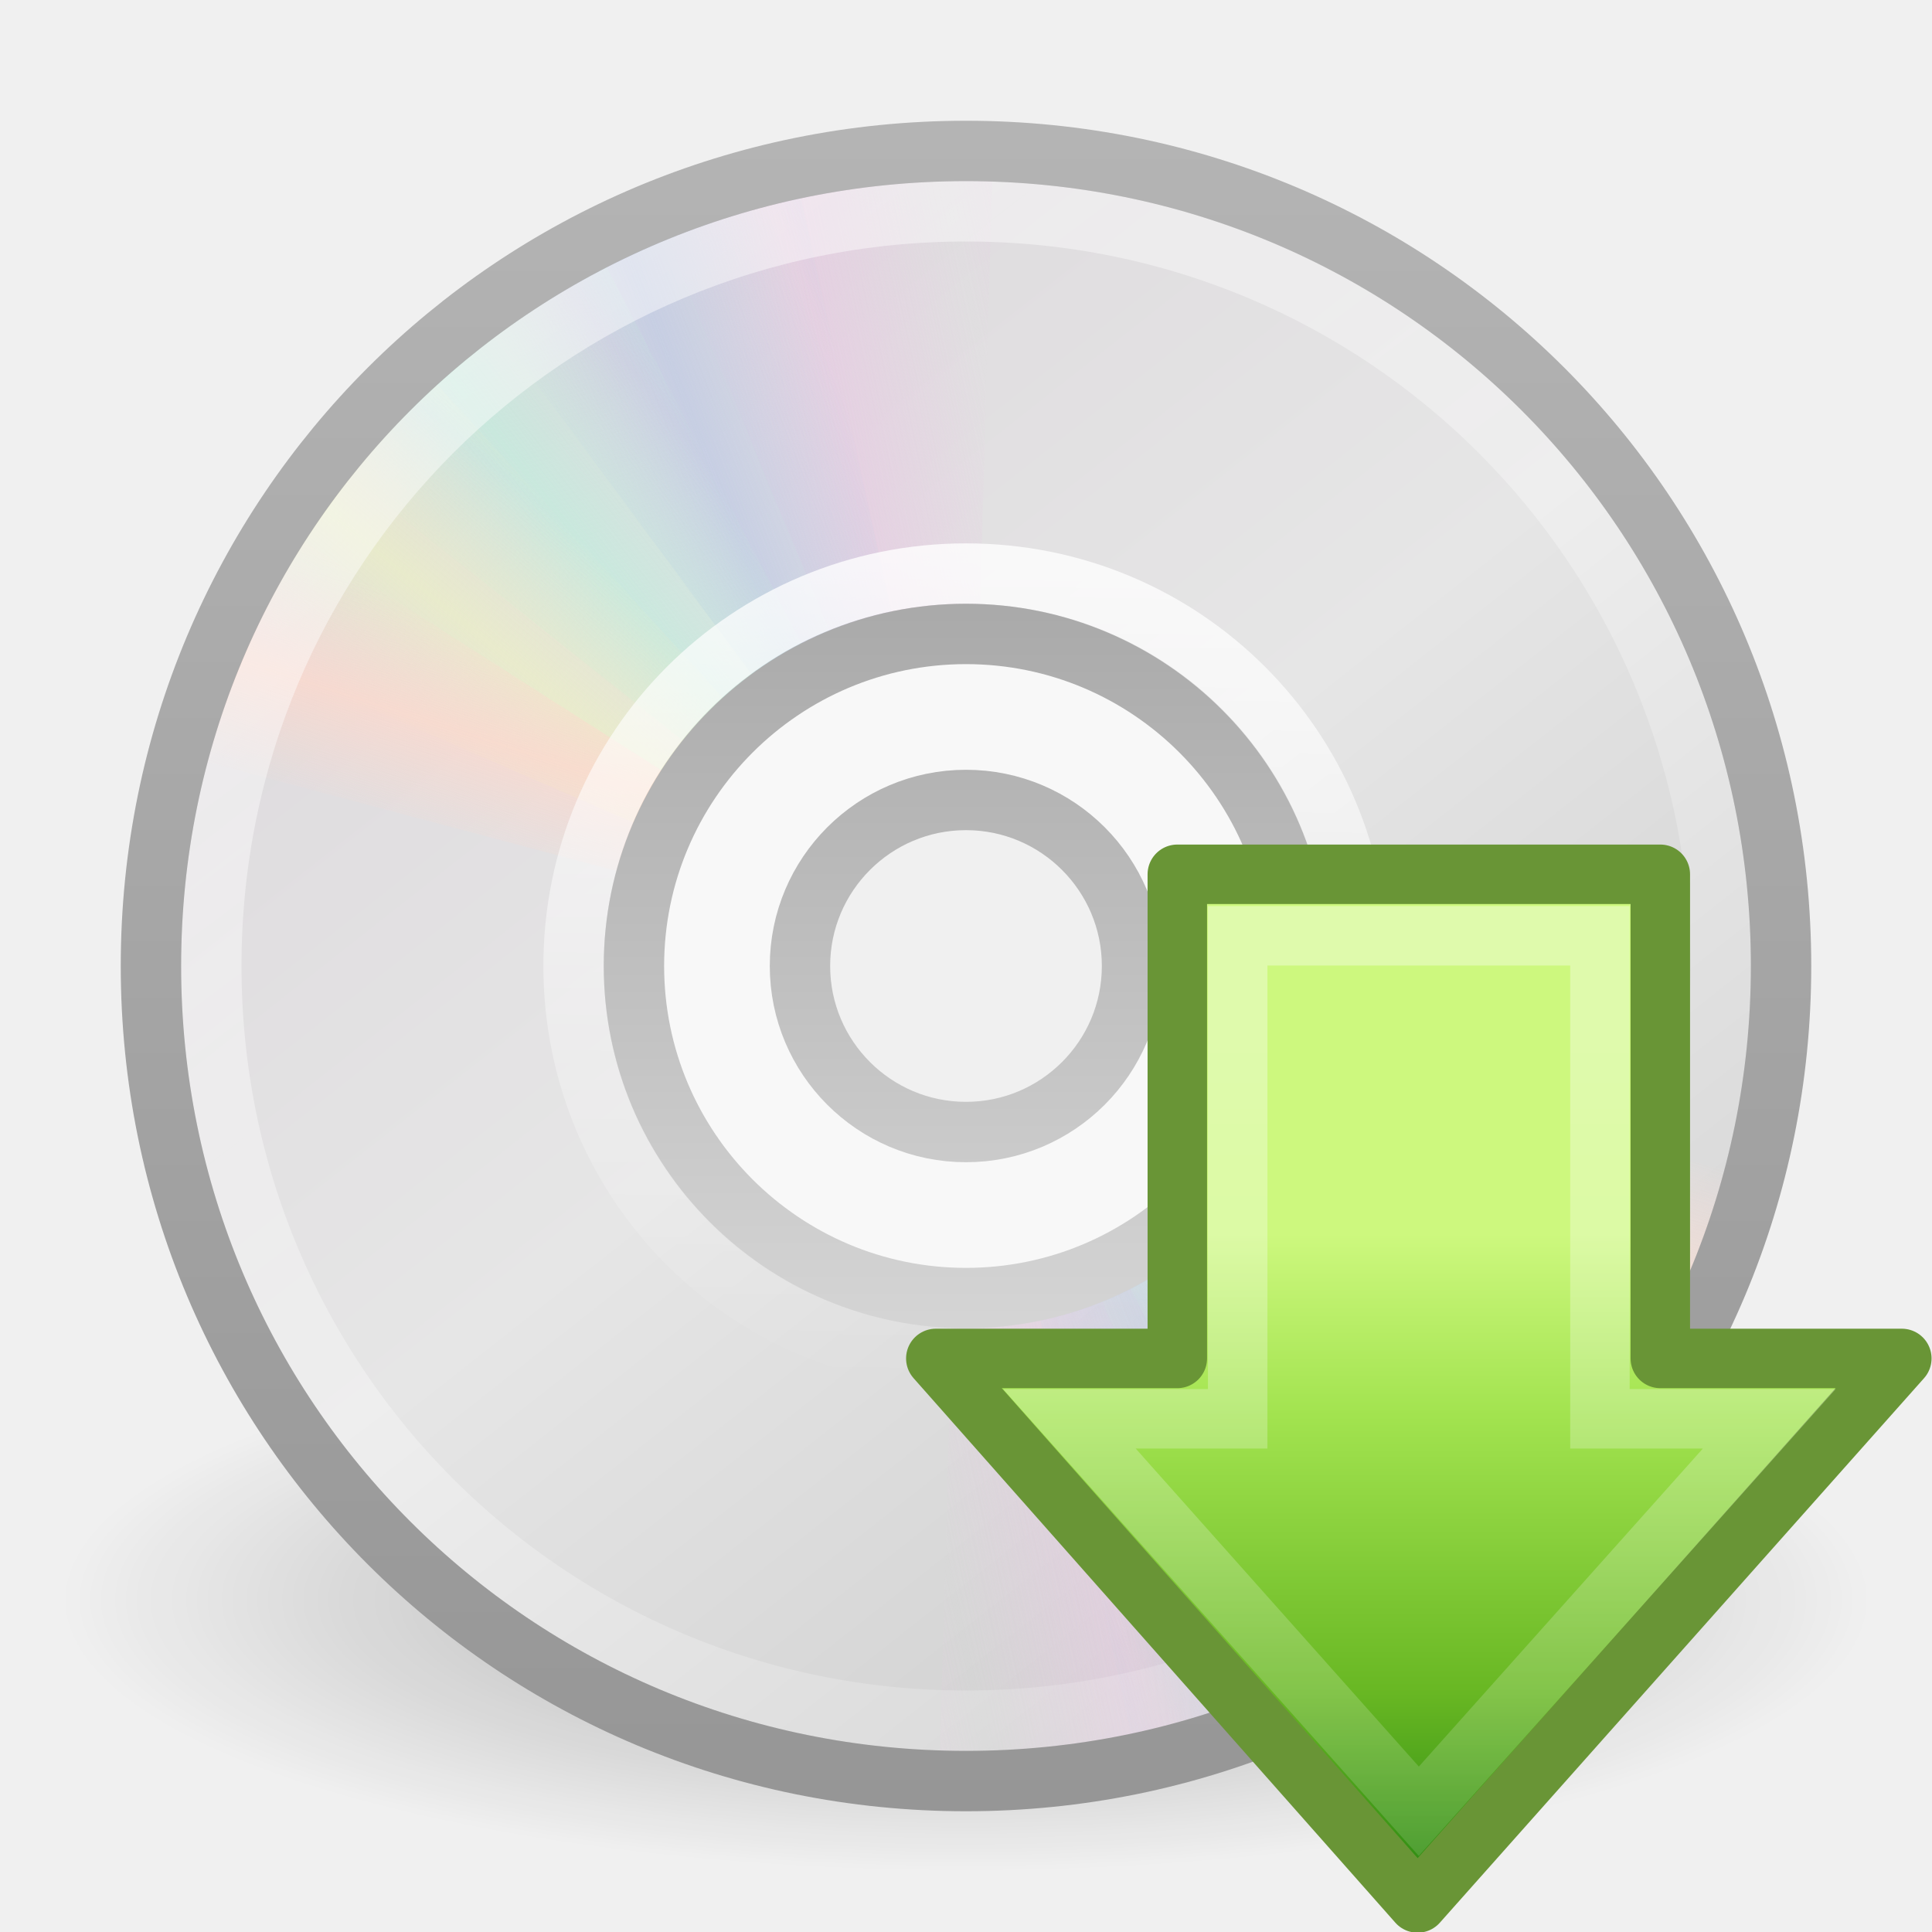
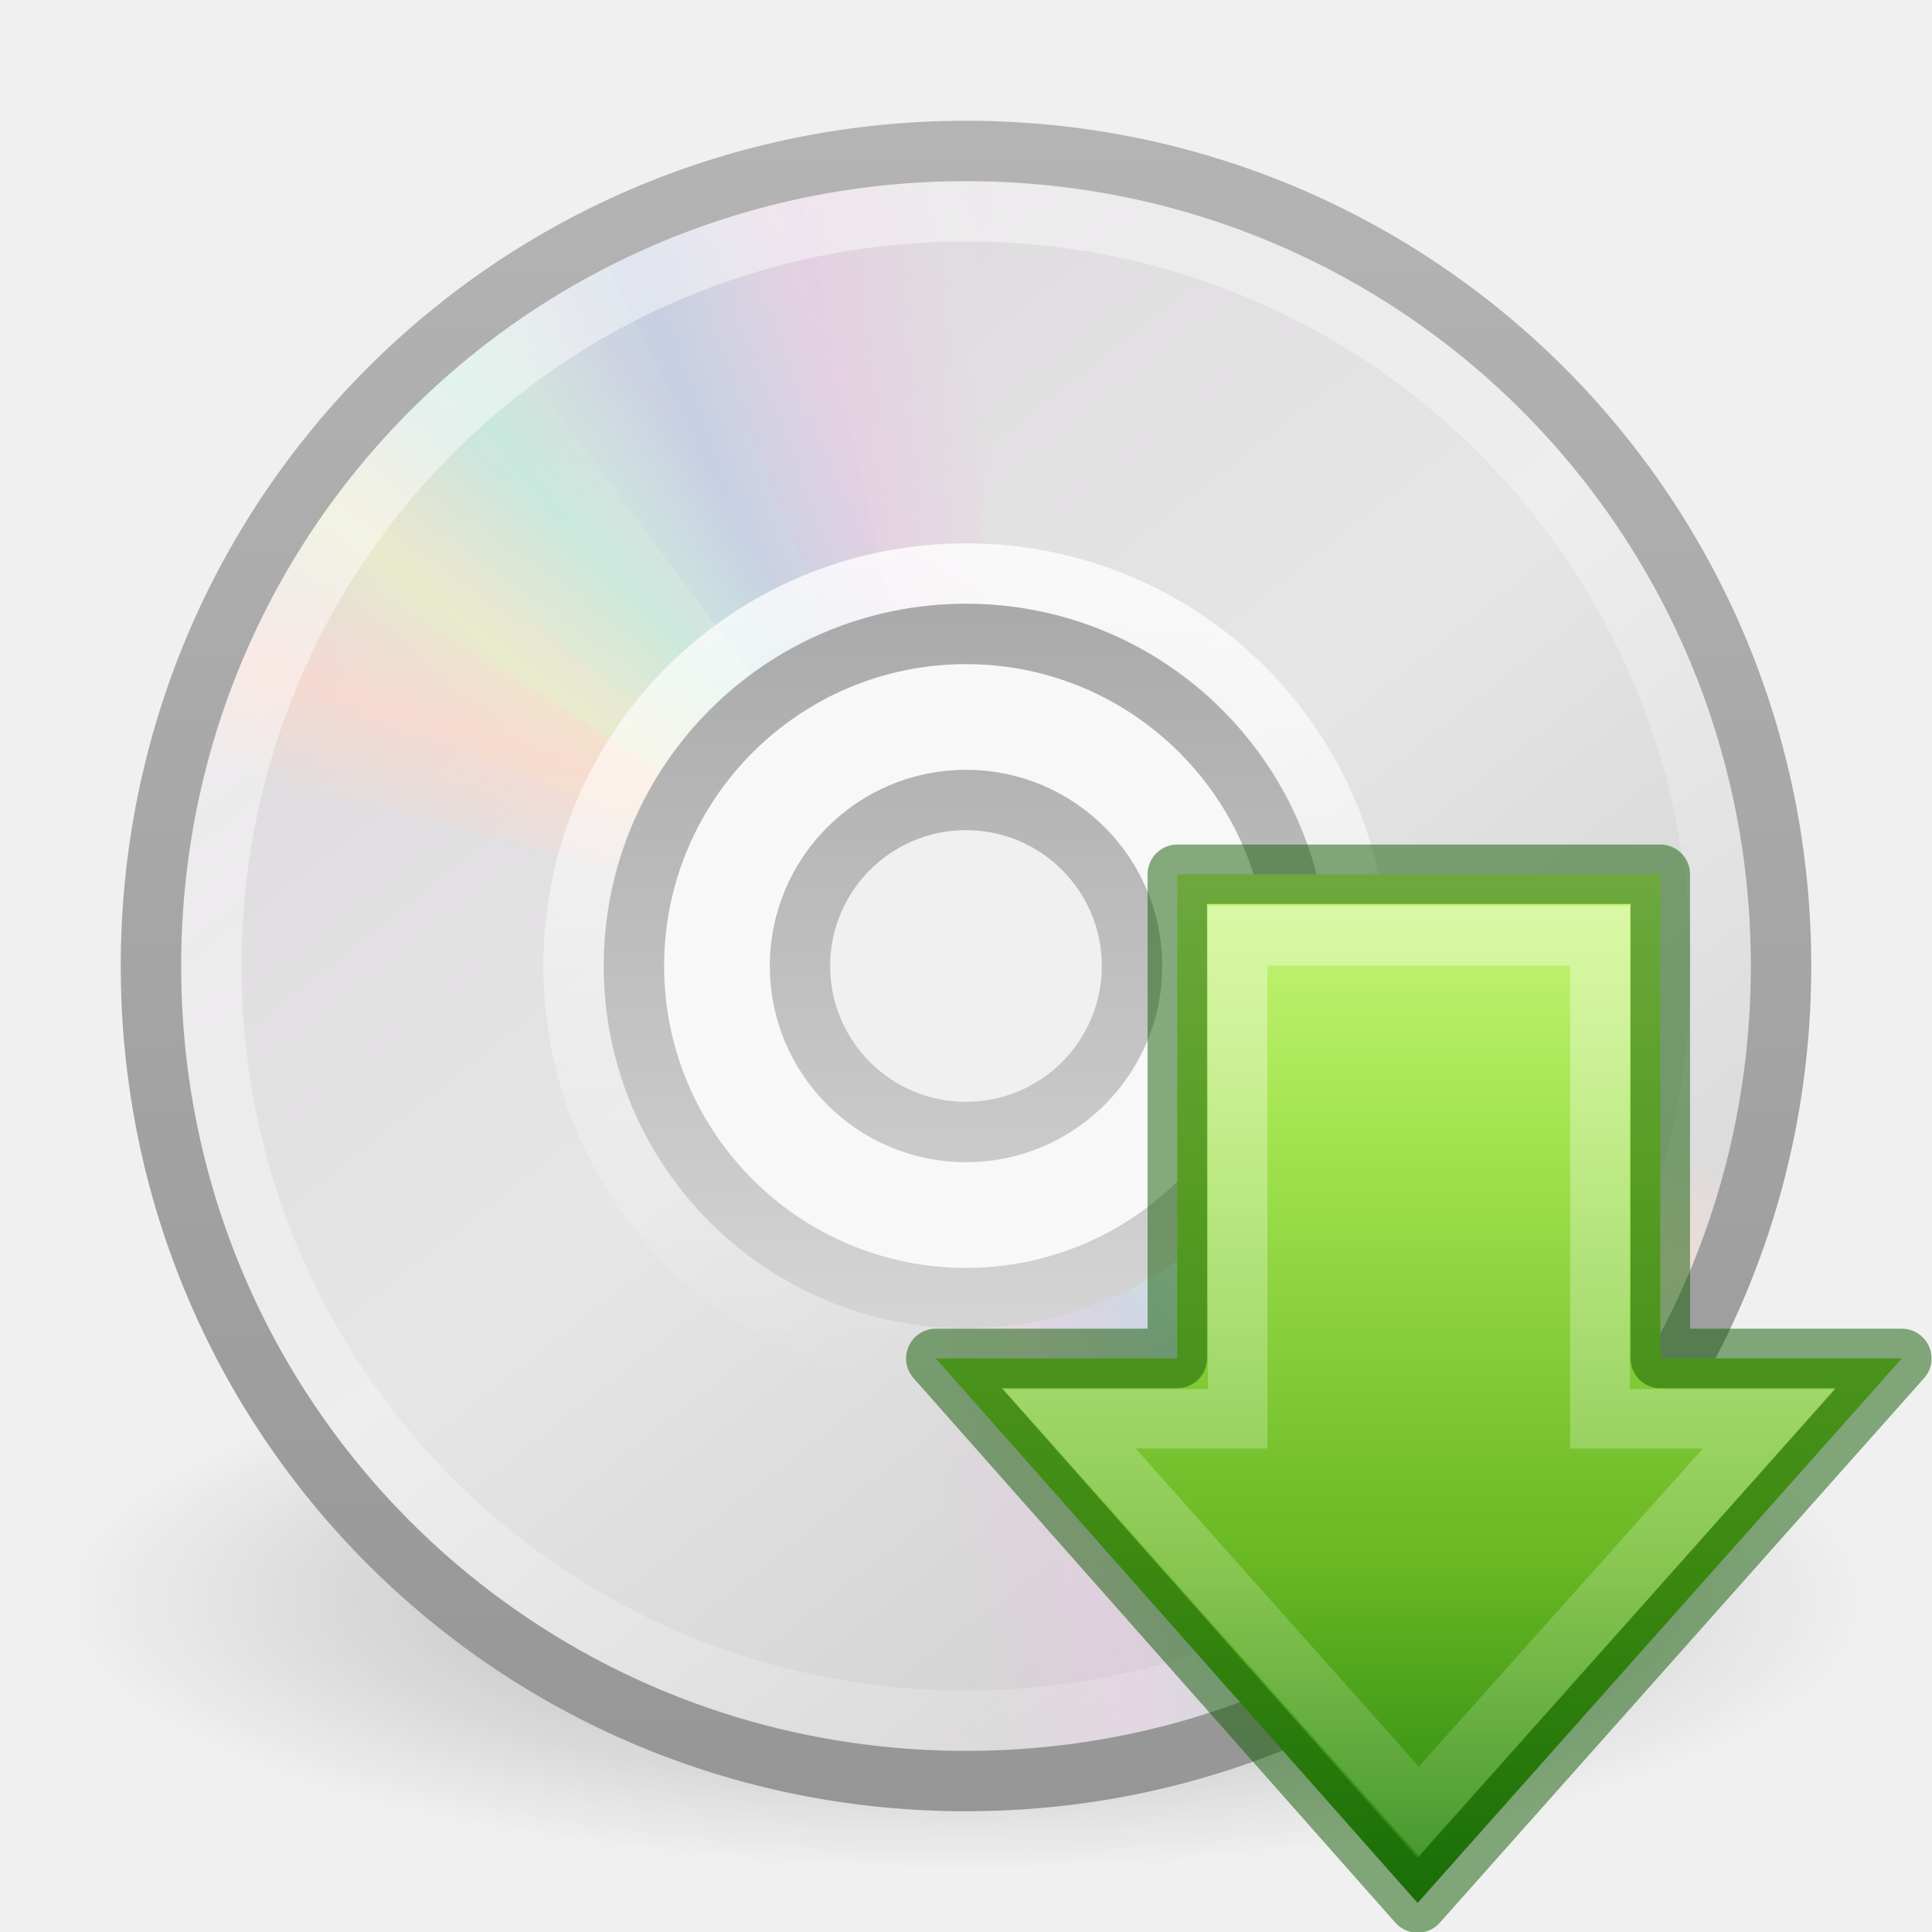
<svg xmlns="http://www.w3.org/2000/svg" xmlns:xlink="http://www.w3.org/1999/xlink" version="1.0" width="32" height="32" id="svg3795">
  <defs id="defs3797">
    <linearGradient id="linearGradient2264">
      <stop id="stop3244-gr" style="stop-color:#cdf87e;stop-opacity:1" offset="0" />
      <stop id="stop3246-gr" style="stop-color:#a2e34f;stop-opacity:1" offset="0.262" />
      <stop id="stop3248-gr" style="stop-color:#68b723;stop-opacity:1" offset="0.661" />
      <stop id="stop3250-gr" style="stop-color:#1d7e0d;stop-opacity:1" offset="1" />
    </linearGradient>
-     <linearGradient x1="28.315" y1="20.71" x2="0.816" y2="20.71" id="linearGradient2712" xlink:href="#linearGradient2264" gradientUnits="userSpaceOnUse" gradientTransform="matrix(0,-0.4186087,-0.406317,0,33.2073,32.28544)" />
+     <linearGradient x1="43.215" y1="20.71" x2="0.816" y2="20.71" id="linearGradient2712" xlink:href="#linearGradient2264" gradientUnits="userSpaceOnUse" gradientTransform="matrix(0,-0.4186087,-0.406317,0,33.2073,32.28544)" />
    <linearGradient id="linearGradient4222">
      <stop id="stop4224" style="stop-color:#ffffff;stop-opacity:1" offset="0" />
      <stop id="stop4226" style="stop-color:#ffffff;stop-opacity:0" offset="1" />
    </linearGradient>
    <linearGradient x1="13.472" y1="25.411" x2="57.726" y2="25.411" id="linearGradient2709" xlink:href="#linearGradient4222" gradientUnits="userSpaceOnUse" gradientTransform="matrix(0,0.4855051,-0.4690732,0,35.84984,10.77112)" />
    <linearGradient id="linearGradient23419">
      <stop id="stop23421" style="stop-color:#000000;stop-opacity:1" offset="0" />
      <stop id="stop23423" style="stop-color:#000000;stop-opacity:0" offset="1" />
    </linearGradient>
    <linearGradient x1="12.274" y1="32.416" x2="35.391" y2="14.203" id="linearGradient3263" gradientUnits="userSpaceOnUse">
      <stop id="stop3265" style="stop-color:#dedbde;stop-opacity:1" offset="0" />
      <stop id="stop3267" style="stop-color:#e6e6e6;stop-opacity:1" offset="0.5" />
      <stop id="stop3269" style="stop-color:#d2d2d2;stop-opacity:1" offset="1" />
    </linearGradient>
    <linearGradient id="linearGradient3428">
      <stop id="stop3430" style="stop-color:#aaaaaa;stop-opacity:1" offset="0" />
      <stop id="stop3432" style="stop-color:#d4d4d4;stop-opacity:1" offset="1" />
    </linearGradient>
    <linearGradient id="linearGradient3519">
      <stop id="stop3521" style="stop-color:#fcd9cd;stop-opacity:1" offset="0" />
      <stop id="stop3523" style="stop-color:#fcd9cd;stop-opacity:0" offset="1" />
    </linearGradient>
    <linearGradient id="linearGradient3511">
      <stop id="stop3513" style="stop-color:#ebeec7;stop-opacity:1" offset="0" />
      <stop id="stop3515" style="stop-color:#ebeec7;stop-opacity:0" offset="1" />
    </linearGradient>
    <linearGradient id="linearGradient3503">
      <stop id="stop3505" style="stop-color:#c4ebdd;stop-opacity:1" offset="0" />
      <stop id="stop3507" style="stop-color:#c4ebdd;stop-opacity:0" offset="1" />
    </linearGradient>
    <linearGradient id="linearGradient3495">
      <stop id="stop3497" style="stop-color:#c1cbe4;stop-opacity:1" offset="0" />
      <stop id="stop3499" style="stop-color:#c1cbe4;stop-opacity:0" offset="1" />
    </linearGradient>
    <linearGradient id="linearGradient3487">
      <stop id="stop3489" style="stop-color:#e6cde2;stop-opacity:1" offset="0" />
      <stop id="stop3491" style="stop-color:#e6cde2;stop-opacity:0" offset="1" />
    </linearGradient>
    <linearGradient id="linearGradient3772">
      <stop id="stop3774" style="stop-color:#b4b4b4;stop-opacity:1" offset="0" />
      <stop id="stop3776" style="stop-color:#969696;stop-opacity:1" offset="1" />
    </linearGradient>
    <linearGradient id="linearGradient6036">
      <stop id="stop6038" style="stop-color:#ffffff;stop-opacity:1" offset="0" />
      <stop id="stop6040" style="stop-color:#ffffff;stop-opacity:0" offset="1" />
    </linearGradient>
    <linearGradient x1="18.776" y1="4.038" x2="18.203" y2="45.962" id="linearGradient3406" xlink:href="#linearGradient6036" gradientUnits="userSpaceOnUse" gradientTransform="matrix(0.3283222,0,0,0.3283221,8.006339,7.791948)" />
    <linearGradient x1="20.019" y1="3" x2="20.019" y2="45.176" id="linearGradient3409" xlink:href="#linearGradient3772" gradientUnits="userSpaceOnUse" gradientTransform="matrix(0.6585366,0,0,0.6585366,0.195122,0.1951224)" />
    <linearGradient x1="10.502" y1="3.61" x2="48.799" y2="54.698" id="linearGradient3412" xlink:href="#linearGradient6036" gradientUnits="userSpaceOnUse" gradientTransform="matrix(0.6313887,0,0,0.6313887,0.6275783,0.2152854)" />
    <linearGradient x1="21.448" y1="15.5" x2="21.448" y2="32.509" id="linearGradient3427" xlink:href="#linearGradient3428" gradientUnits="userSpaceOnUse" gradientTransform="matrix(0.6875,0,0,0.6875,-0.5000014,-0.5000001)" />
    <linearGradient x1="12.274" y1="32.416" x2="35.391" y2="14.203" id="linearGradient3431" xlink:href="#linearGradient3263" gradientUnits="userSpaceOnUse" gradientTransform="matrix(0,0.7714354,-0.7714354,0,33.82016,-2.514453)" />
    <radialGradient cx="23.335" cy="41.636" r="22.627" fx="23.335" fy="41.636" id="radialGradient3434" xlink:href="#linearGradient23419" gradientUnits="userSpaceOnUse" gradientTransform="matrix(0.6629126,0,0,0.1988553,0.5312494,18.22045)" />
    <linearGradient x1="20.58" y1="10.775" x2="24.274" y2="9.862" id="linearGradient3436" xlink:href="#linearGradient3487" gradientUnits="userSpaceOnUse" spreadMethod="reflect" />
    <linearGradient x1="17.495" y1="11.2" x2="21.047" y2="9.796" id="linearGradient3438" xlink:href="#linearGradient3495" gradientUnits="userSpaceOnUse" spreadMethod="reflect" />
    <linearGradient x1="14.085" y1="13.046" x2="16.994" y2="10.732" id="linearGradient3440" xlink:href="#linearGradient3503" gradientUnits="userSpaceOnUse" spreadMethod="reflect" />
    <linearGradient x1="12.372" y1="16.188" x2="14.609" y2="13.462" id="linearGradient3442" xlink:href="#linearGradient3511" gradientUnits="userSpaceOnUse" spreadMethod="reflect" />
    <linearGradient x1="10.609" y1="17.886" x2="9.73" y2="20.613" id="linearGradient3444" xlink:href="#linearGradient3519" gradientUnits="userSpaceOnUse" spreadMethod="reflect" />
    <linearGradient x1="20.58" y1="10.775" x2="24.274" y2="9.862" id="linearGradient3446" xlink:href="#linearGradient3487" gradientUnits="userSpaceOnUse" spreadMethod="reflect" />
    <linearGradient x1="17.495" y1="11.2" x2="21.047" y2="9.796" id="linearGradient3448" xlink:href="#linearGradient3495" gradientUnits="userSpaceOnUse" spreadMethod="reflect" />
    <linearGradient x1="14.085" y1="13.046" x2="16.994" y2="10.732" id="linearGradient3450" xlink:href="#linearGradient3503" gradientUnits="userSpaceOnUse" spreadMethod="reflect" />
    <linearGradient x1="12.372" y1="16.188" x2="14.609" y2="13.462" id="linearGradient3452" xlink:href="#linearGradient3511" gradientUnits="userSpaceOnUse" spreadMethod="reflect" />
    <linearGradient x1="10.609" y1="17.886" x2="9.73" y2="20.613" id="linearGradient3454" xlink:href="#linearGradient3519" gradientUnits="userSpaceOnUse" spreadMethod="reflect" />
  </defs>
  <path d="M 31,26.5 C 31.001,28.985 24.285,31 16,31 C 7.715,31 0.999,28.985 1,26.5 C 0.999,24.015 7.715,22 16,22 C 24.285,22 31.001,24.015 31,26.5 L 31,26.5 z" id="path23417" style="opacity:0.3;fill:url(#radialGradient3434);fill-opacity:1;fill-rule:evenodd;stroke:none;stroke-width:2;marker:none;visibility:visible;display:inline;overflow:visible" />
  <path d="M 29.5,16 C 29.5,8.517 23.483,2.5 16,2.5 C 8.517,2.5 2.5,8.517 2.5,16 C 2.5,23.483 8.517,29.5 16,29.5 C 23.483,29.5 29.5,23.483 29.5,16 z M 21.268,16 C 21.268,19.044 19.044,21.268 16,21.268 C 12.956,21.268 10.732,19.044 10.732,16 C 10.732,12.956 12.956,10.732 16,10.732 C 19.044,10.732 21.268,12.956 21.268,16 z" id="path2781" style="fill:url(#linearGradient3431);fill-rule:nonzero;stroke:none" />
  <path d="M 16,10.732 C 13.092,10.732 10.732,13.092 10.732,16 C 10.732,18.908 13.092,21.268 16,21.268 C 18.908,21.268 21.268,18.908 21.268,16 C 21.268,13.092 18.908,10.732 16,10.732 L 16,10.732 z M 16,13.366 C 17.454,13.366 18.634,14.546 18.634,16 C 18.634,17.454 17.454,18.634 16,18.634 C 14.546,18.634 13.366,17.454 13.366,16 C 13.366,14.546 14.546,13.366 16,13.366 L 16,13.366 z" id="path2474" style="opacity:0.5;fill:#ffffff;fill-opacity:1;fill-rule:nonzero;stroke:none;stroke-width:1;marker:none;visibility:visible;display:inline;overflow:visible;enable-background:accumulate" />
  <g transform="matrix(0.6585366,0,0,0.6585366,0.195122,0.1951224)" id="g3527">
    <path d="M 24,3.5 C 21.024,3.5 18.203,4.121 15.656,5.25 L 20.625,16.344 C 21.66,15.885 22.795,15.625 24,15.625 C 24.032,15.625 24.062,15.625 24.094,15.625 L 24.094,3.5 C 24.062,3.5 24.031,3.5 24,3.5 z" transform="matrix(0.9996011,2.824295e-2,-2.824295e-2,0.9996011,0.6924114,-0.6708346)" id="path3296" style="opacity:0.8;fill:url(#linearGradient3446);fill-opacity:1;fill-rule:nonzero;stroke:none" />
    <path d="M 19.597,3.998 C 16.691,4.635 14.068,5.846 11.822,7.495 L 19.052,17.266 C 19.966,16.596 21.018,16.099 22.195,15.841 C 22.226,15.834 22.255,15.827 22.287,15.821 L 19.689,3.977 C 19.658,3.984 19.628,3.991 19.597,3.998 L 19.597,3.998 z" id="path3308" style="opacity:0.8;fill:url(#linearGradient3448);fill-opacity:1;fill-rule:nonzero;stroke:none" />
    <path d="M 14.558,5.845 C 11.916,7.213 9.695,9.062 7.953,11.235 L 17.466,18.802 C 18.175,17.919 19.063,17.166 20.133,16.612 C 20.161,16.598 20.187,16.584 20.216,16.569 L 14.641,5.802 C 14.614,5.816 14.586,5.83 14.558,5.845 L 14.558,5.845 z" id="path3310" style="opacity:0.8;fill:url(#linearGradient3450);fill-opacity:1;fill-rule:nonzero;stroke:none" />
    <path d="M 10.169,8.933 C 7.97,10.939 6.304,13.299 5.184,15.85 L 16.331,20.697 C 16.787,19.66 17.45,18.703 18.34,17.891 C 18.364,17.87 18.386,17.849 18.41,17.828 L 10.238,8.87 C 10.215,8.891 10.192,8.912 10.169,8.933 L 10.169,8.933 z" id="path3312" style="opacity:0.8;fill:url(#linearGradient3452);fill-opacity:1;fill-rule:nonzero;stroke:none" />
    <path d="M 6.781,12.969 C 6.764,12.995 6.736,13.036 6.719,13.062 C 5.571,14.856 4.757,16.744 4.219,18.688 L 15.969,21.812 C 16.184,21.049 16.487,20.298 16.938,19.594 C 16.955,19.567 16.982,19.527 17,19.5 L 6.781,12.969 z" id="path3314" style="opacity:0.8;fill:url(#linearGradient3454);fill-opacity:1;fill-rule:nonzero;stroke:none" />
  </g>
  <g transform="matrix(-0.6585366,0,0,-0.6585366,31.80488,31.80488)" id="g3642" style="opacity:0.8">
    <path d="M 24,3.5 C 21.024,3.5 18.203,4.121 15.656,5.25 L 20.625,16.344 C 21.66,15.885 22.795,15.625 24,15.625 C 24.032,15.625 24.062,15.625 24.094,15.625 L 24.094,3.5 C 24.062,3.5 24.031,3.5 24,3.5 z" transform="matrix(0.9996011,2.824295e-2,-2.824295e-2,0.9996011,0.6924114,-0.6708346)" id="path3644" style="opacity:0.8;fill:url(#linearGradient3436);fill-opacity:1;fill-rule:nonzero;stroke:none" />
    <path d="M 19.597,3.998 C 16.691,4.635 14.068,5.846 11.822,7.495 L 19.052,17.266 C 19.966,16.596 21.018,16.099 22.195,15.841 C 22.226,15.834 22.255,15.827 22.287,15.821 L 19.689,3.977 C 19.658,3.984 19.628,3.991 19.597,3.998 L 19.597,3.998 z" id="path3646" style="opacity:0.8;fill:url(#linearGradient3438);fill-opacity:1;fill-rule:nonzero;stroke:none" />
    <path d="M 14.558,5.845 C 11.916,7.213 9.695,9.062 7.953,11.235 L 17.466,18.802 C 18.175,17.919 19.063,17.166 20.133,16.612 C 20.161,16.598 20.187,16.584 20.216,16.569 L 14.641,5.802 C 14.614,5.816 14.586,5.83 14.558,5.845 L 14.558,5.845 z" id="path3648" style="opacity:0.8;fill:url(#linearGradient3440);fill-opacity:1;fill-rule:nonzero;stroke:none" />
    <path d="M 10.169,8.933 C 7.97,10.939 6.304,13.299 5.184,15.85 L 16.331,20.697 C 16.787,19.66 17.45,18.703 18.34,17.891 C 18.364,17.87 18.386,17.849 18.41,17.828 L 10.238,8.87 C 10.215,8.891 10.192,8.912 10.169,8.933 L 10.169,8.933 z" id="path3650" style="opacity:0.8;fill:url(#linearGradient3442);fill-opacity:1;fill-rule:nonzero;stroke:none" />
    <path d="M 6.781,12.969 C 6.764,12.995 6.736,13.036 6.719,13.062 C 5.571,14.856 4.757,16.744 4.219,18.688 L 15.969,21.812 C 16.184,21.049 16.487,20.298 16.938,19.594 C 16.955,19.567 16.982,19.527 17,19.5 L 6.781,12.969 z" id="path3652" style="opacity:0.8;fill:url(#linearGradient3444);fill-opacity:1;fill-rule:nonzero;stroke:none" />
  </g>
  <path d="M 16,3.5 C 9.071,3.5 3.5,9.071 3.5,16 C 3.5,22.929 9.071,28.5 16,28.5 C 22.929,28.5 28.5,22.929 28.5,16 C 28.5,9.071 22.929,3.5 16,3.5 L 16,3.5 L 16,3.5 L 16,3.5 z" id="path2787" style="opacity:0.5;fill:none;stroke:url(#linearGradient3412);stroke-width:1;stroke-miterlimit:4;stroke-opacity:1" />
  <path d="M 16,2.5 C 8.517,2.5 2.5,8.517 2.5,16 C 2.5,23.483 8.517,29.5 16,29.5 C 23.483,29.5 29.5,23.483 29.5,16 C 29.5,8.517 23.483,2.5 16,2.5 z" id="path3287" style="fill:none;stroke:url(#linearGradient3409);stroke-width:1;stroke-miterlimit:4;stroke-opacity:1" />
  <path d="M 16,9.5 C 12.397,9.5 9.5,12.397 9.5,16 C 9.5,19.603 12.397,22.5 16,22.5 C 19.603,22.5 22.5,19.603 22.5,16 C 22.5,12.397 19.603,9.5 16,9.5 L 16,9.5 L 16,9.5 L 16,9.5 z" id="path3281" style="opacity:0.8;fill:none;stroke:url(#linearGradient3406);stroke-width:1;stroke-miterlimit:4;stroke-opacity:1" />
  <path d="M 16,10.5 C 12.964,10.5 10.5,12.964 10.5,16 C 10.5,19.036 12.964,21.5 16,21.5 C 19.036,21.5 21.5,19.036 21.5,16 C 21.5,12.964 19.036,10.5 16,10.5 L 16,10.5 z M 16,13.25 C 17.518,13.25 18.75,14.482 18.75,16 C 18.75,17.518 17.518,18.75 16,18.75 C 14.482,18.75 13.25,17.518 13.25,16 C 13.25,14.482 14.482,13.25 16,13.25 L 16,13.25 z" id="path3418" style="fill:none;stroke:url(#linearGradient3427);stroke-width:1;stroke-linecap:butt;stroke-linejoin:round;marker:none;stroke-miterlimit:4;stroke-dasharray:none;stroke-dashoffset:0;stroke-opacity:1;visibility:visible;display:inline;overflow:visible;enable-background:accumulate" />
-   <path d="M 31.5,22.5 L 23.48,31.519 L 15.5,22.5 L 19.5,22.5 L 19.5,14.481 L 27.5,14.481 L 27.5,22.5 L 31.5,22.5 z" id="path2711" style="fill:url(#linearGradient2712);fill-opacity:1;fill-rule:nonzero;stroke:#699536;stroke-width:0.985;stroke-linecap:round;stroke-linejoin:round;marker:none;marker-start:none;marker-mid:none;marker-end:none;stroke-miterlimit:4;stroke-dasharray:none;stroke-dashoffset:0;stroke-opacity:1;visibility:visible;display:inline;overflow:visible" />
+   <path d="M 31.5,22.5 L 23.48,31.519 L 15.5,22.5 L 19.5,22.5 L 19.5,14.481 L 27.5,14.481 L 27.5,22.5 L 31.5,22.5 z" id="path2711" style="fill:url(#linearGradient2712);fill-opacity:1;fill-rule:nonzero;stroke:none;stroke-width:0.985;stroke-linecap:round;stroke-linejoin:round;marker:none;marker-start:none;marker-mid:none;marker-end:none;stroke-miterlimit:4;stroke-dasharray:none;stroke-dashoffset:0;stroke-opacity:1;visibility:visible;display:inline;overflow:visible" />
  <path d="M 29.305,23.5 L 23.5,30 L 17.713,23.5 L 20.5,23.5 L 20.5,15.5 L 26.5,15.5 L 26.5,23.5 L 29.305,23.5 z" id="path2713" style="opacity:0.354;fill:none;fill-opacity:1;fill-rule:nonzero;stroke:url(#linearGradient2709);stroke-width:0.985;stroke-linecap:butt;stroke-linejoin:miter;marker:none;marker-start:none;marker-mid:none;marker-end:none;stroke-miterlimit:4;stroke-dasharray:none;stroke-dashoffset:0;stroke-opacity:1;visibility:visible;display:inline;overflow:visible" />
+   <path style="fill:none;fill-opacity:1;fill-rule:nonzero;stroke:#0f5a00;stroke-width:0.985;stroke-linecap:round;stroke-linejoin:round;marker:none;marker-start:none;marker-mid:none;marker-end:none;stroke-miterlimit:4;stroke-dasharray:none;stroke-dashoffset:0;stroke-opacity:1;visibility:visible;display:inline;overflow:visible;opacity:0.5" id="path890" d="M 31.5,22.5 L 23.48,31.519 L 15.5,22.5 L 19.5,22.5 L 19.5,14.481 L 27.5,14.481 L 27.5,22.5 L 31.5,22.5 z" />
</svg>
